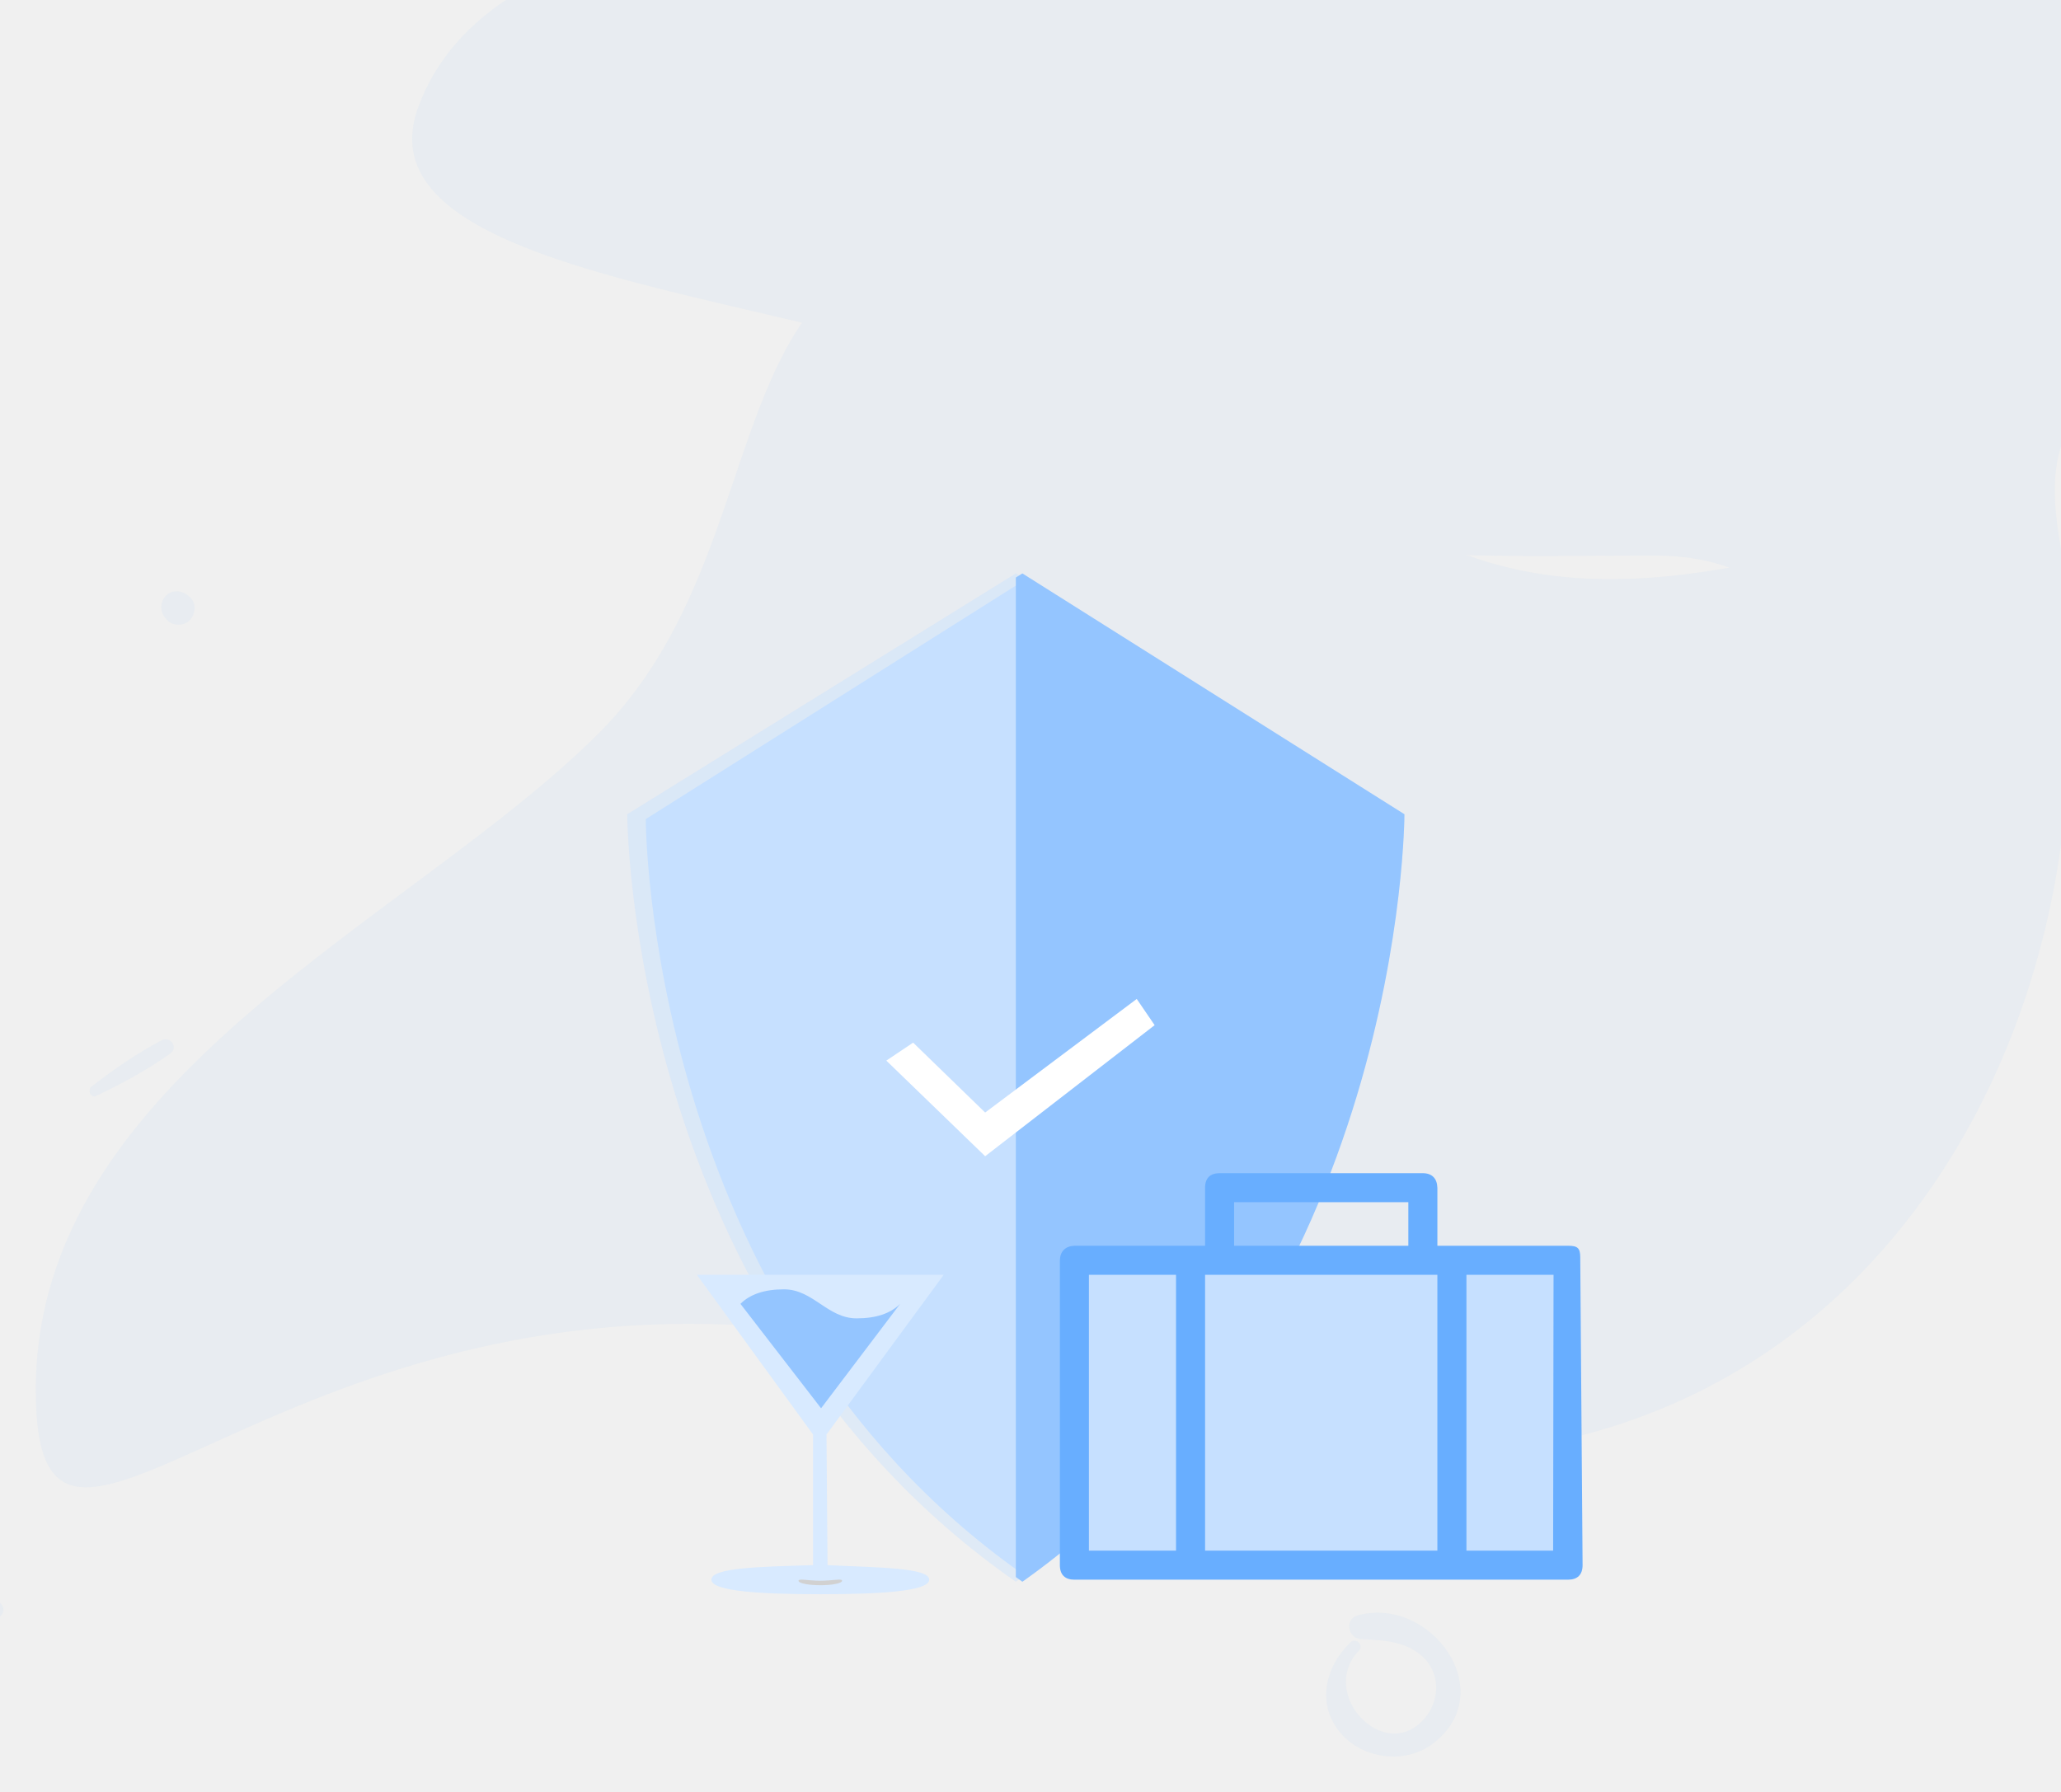
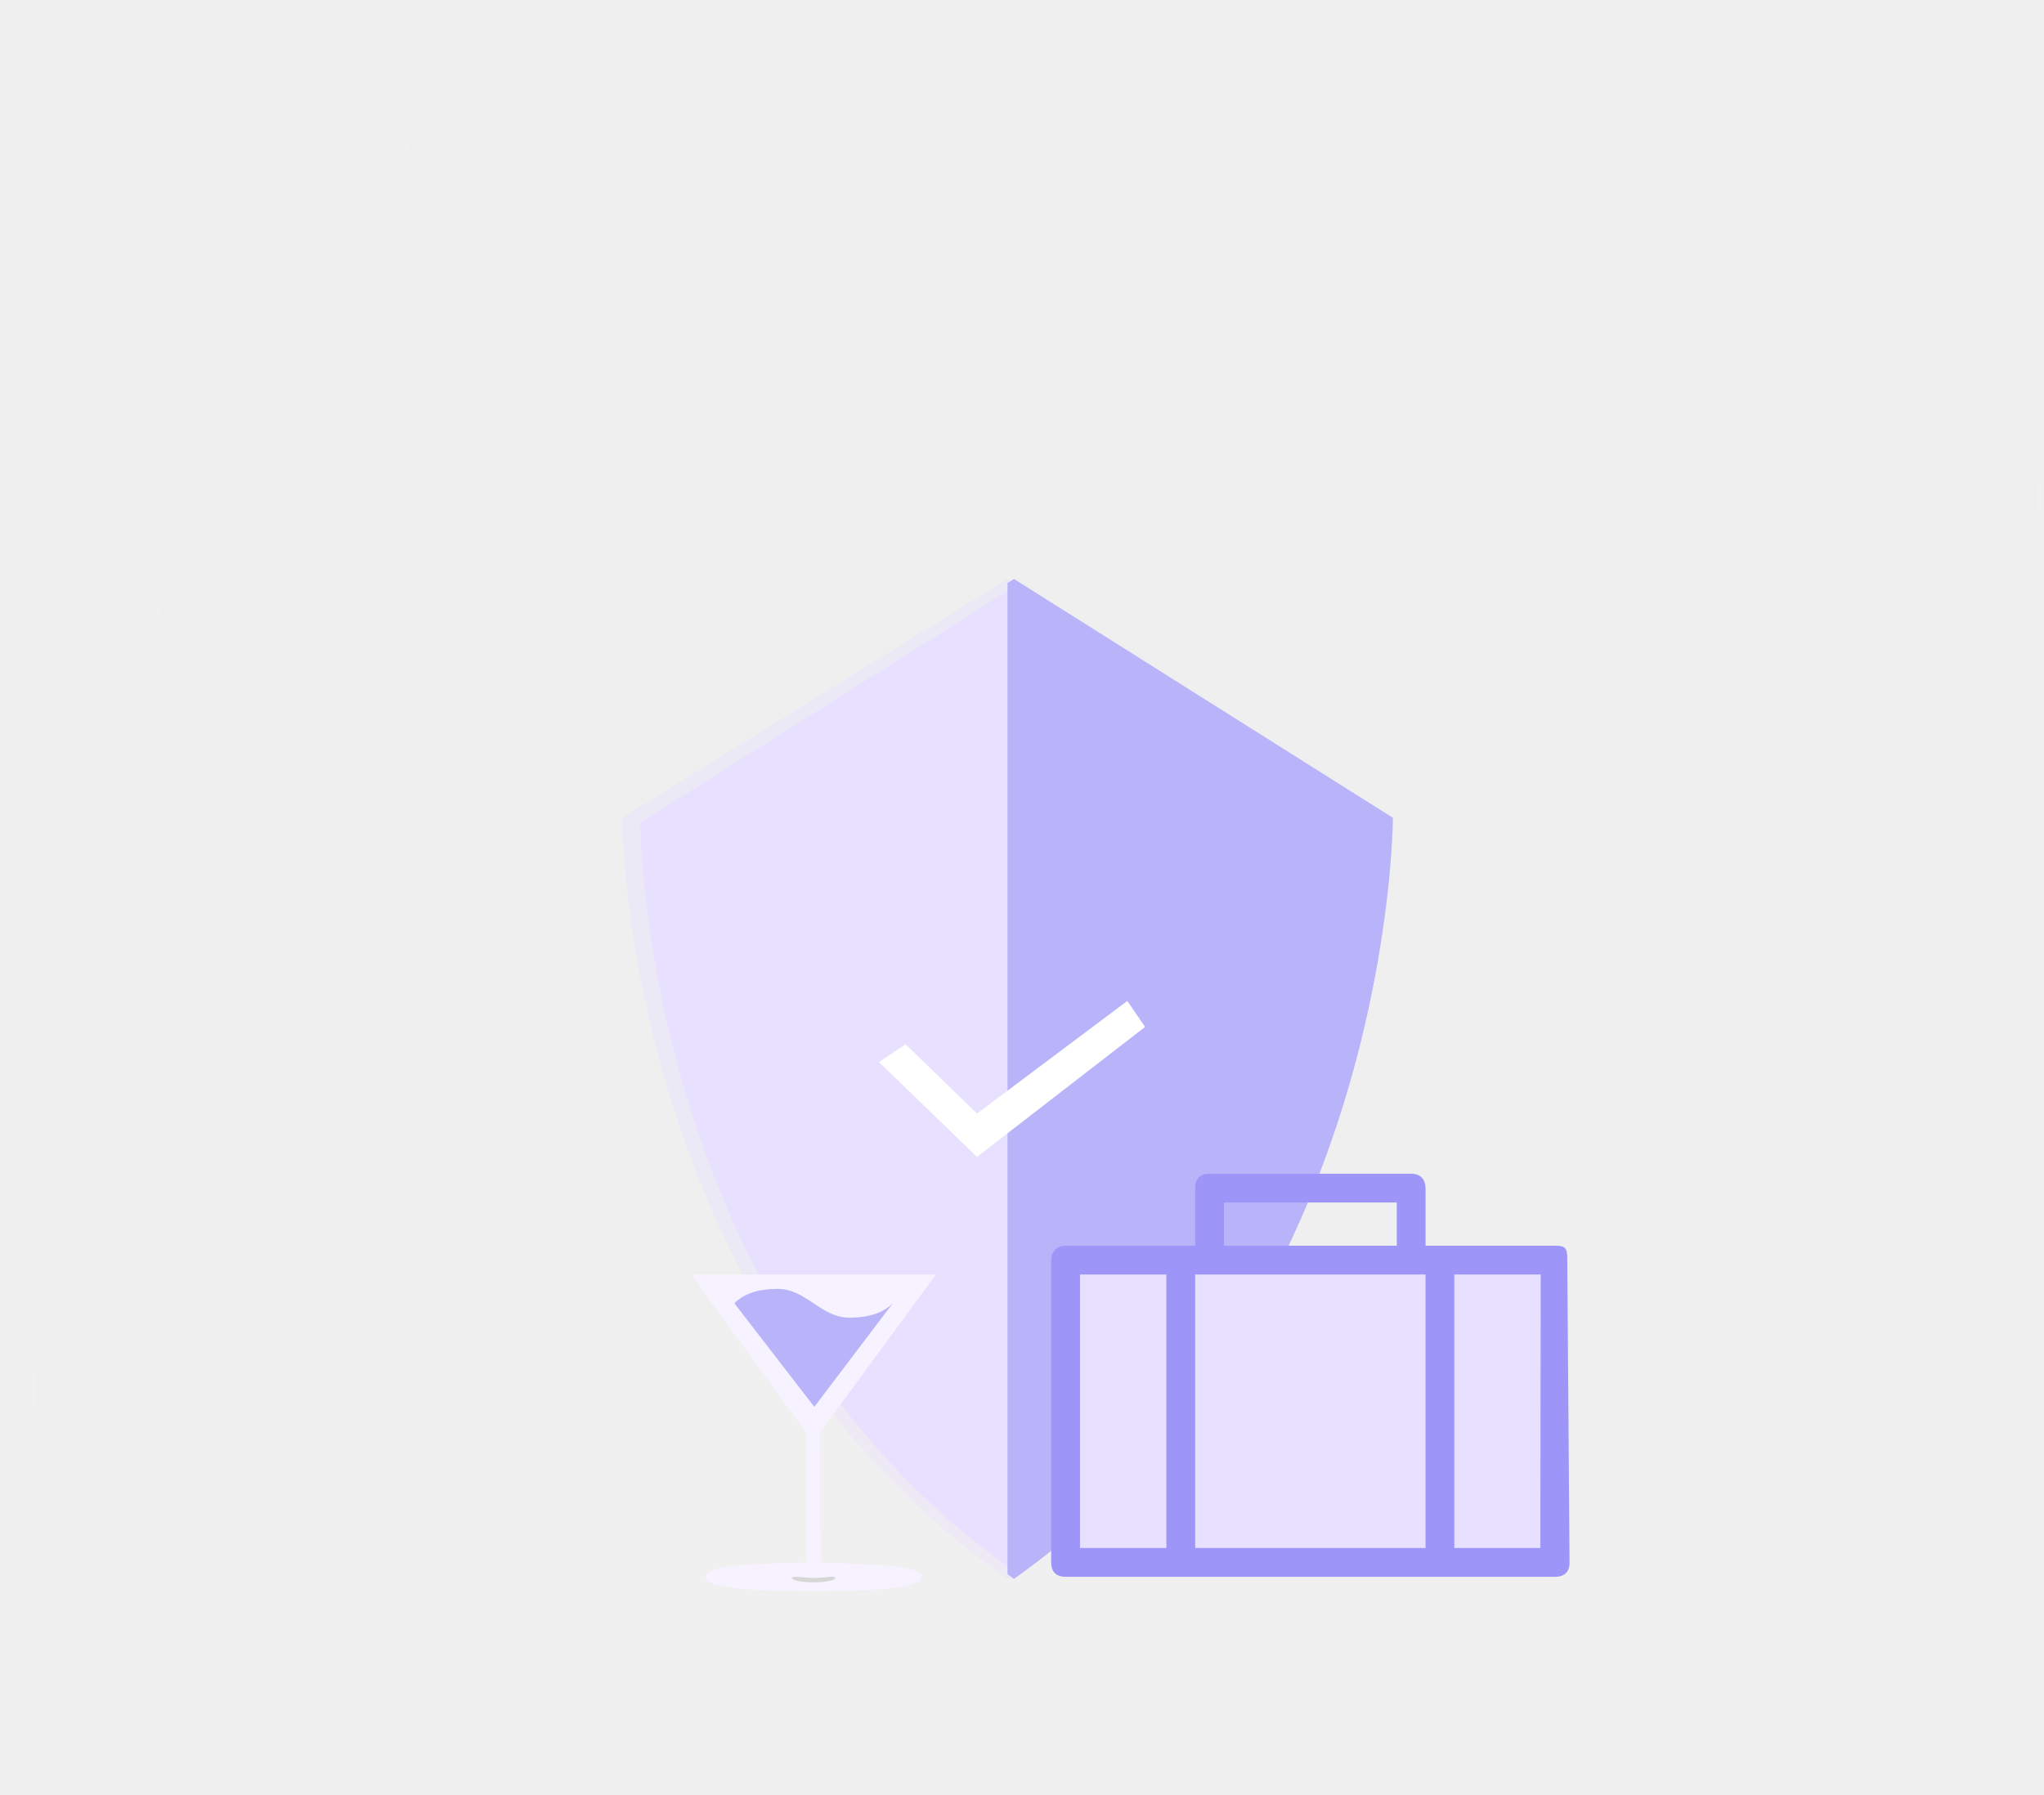
- <svg xmlns="http://www.w3.org/2000/svg" width="115" height="100" viewBox="0 0 115 100">
-   <g fill="none" fill-rule="evenodd" transform="translate(-1578 -688)">
-     <g fill="#3792FC" fill-rule="nonzero" opacity=".05" transform="translate(1572 683)">
-       <path d="M87.633,47.205 C98.633,47.205 117.633,47.205 121.633,36.205 C125.633,25.205 92.375,25.85 84.633,18.108 C76.891,10.366 64.408,11.205 52.633,11.205 C40.858,11.205 43.089,-1.773 33.633,0.205 C24.177,2.183 32.633,12.096 29.633,18.108 C29.633,21.845 29.633,31.544 29.633,47.205 C55.966,47.205 75.299,47.205 87.633,47.205 Z" transform="rotate(180 75.483 23.603)" />
-       <path d="M64.714,82.567 C103.978,68.606 121.428,100.017 121.428,82.567 C121.428,65.116 100.488,56.391 90.017,45.921 C79.547,35.451 84.129,18 68.204,18 C52.279,18 60.302,27.782 42.901,35.451 C25.5,43.119 8,23.235 8,45.921 C8,68.606 25.451,96.527 64.714,82.567 Z" transform="matrix(-1 0 0 1 129.428 0)" />
-       <path d="M11.369 66.156C12.781 65.482 14.228 64.703 15.501 63.79 15.968 63.454 15.508 62.8 15.016 63.059 13.657 63.772 12.328 64.693 11.117 65.63 10.868 65.817 11.048 66.309 11.369 66.156L11.369 66.156zM104.083 79.888C103.789 78.351 103.405 76.753 102.844 75.289 102.64 74.753 101.889 75.03 102.014 75.573 102.356 77.071 102.91 78.587 103.509 79.999 103.63 80.286 104.152 80.237 104.083 79.888L104.083 79.888zM16.596 38.325C16.568 38.301 16.544 38.277 16.516 38.256 16.167 37.945 15.592 37.886 15.253 38.256 14.91 38.63 14.921 39.145 15.253 39.519 15.277 39.547 15.301 39.571 15.322 39.599 15.634 39.952 16.281 39.941 16.596 39.599 16.907 39.256 16.969 38.657 16.596 38.325L16.596 38.325zM97.009 43.762C97.096 43.189 97.08 42.646 97.397 42.141 98.037 41.138 98.943 41.388 99.821 41.831 100.715 42.283 101.559 42.55 102.528 42.132 104.045 41.476 104.76 39.186 103.31 38.108 102.842 37.757 102.378 38.334 102.441 38.777 102.528 39.391 102.834 40.072 102.307 40.599 101.601 41.305 100.773 40.712 100.067 40.394 99.307 40.051 98.496 39.976 97.715 40.294 96.365 40.841 95.383 42.671 96.457 43.908 96.607 44.079 96.971 44 97.009 43.762L97.009 43.762zM81.353 96.657C79.966 97.989 79.441 100.062 80.762 101.665 82.006 103.173 84.421 103.488 85.974 102.289 89.732 99.387 85.814 94.043 81.762 95.148 81.011 95.353 81.199 96.425 81.939 96.464 83.122 96.53 84.393 96.574 85.338 97.409 86.355 98.299 86.377 99.807 85.543 100.835 83.332 103.549 79.496 99.553 81.818 97.121 82.116 96.817 81.663 96.364 81.353 96.657L81.353 96.657zM.01 92.819C.443 94.428.918 96.019 1.417 97.609 1.534 97.99 1.897 98.113 2.226 97.887 3.52 97.007 4.81 96.146 6.038 95.172 6.273 94.983 6.221 94.607 5.991 94.447 4.555 93.463 2.621 92.009.8 92 .339 91.995.014 92.649.485 92.918 1.219 93.341 2.099 93.492 2.885 93.816 3.788 94.193 4.687 94.635 5.487 95.205 5.506 94.941 5.525 94.678 5.539 94.414 4.17 95.256 2.88 96.202 1.581 97.143 1.836 97.195 2.094 97.247 2.348 97.299 1.793 95.727 1.224 94.169.607 92.621.476 92.296-.08 92.475.01 92.819L.01 92.819z" />
+ <svg xmlns="http://www.w3.org/2000/svg" width="115" height="101" viewBox="0 0 115 101" fill="none">
+   <g clip-path="url(#clip0)">
+     <g opacity="0.05">
+       <path opacity="0.05" d="M57.332 -4.417C46.332 -4.417 27.332 -4.417 23.332 6.583C19.332 17.583 52.59 16.938 60.332 24.68C68.074 32.422 80.557 31.583 92.332 31.583C104.107 31.583 101.876 44.561 111.332 42.583C120.788 40.605 112.332 30.692 115.332 24.68C115.332 20.943 115.332 11.244 115.332 -4.417C88.999 -4.417 69.665 -4.417 57.332 -4.417Z" fill="#675AF6" />
+       <path opacity="0.05" d="M58.715 78.149C19.452 64.189 2.001 95.599 2.001 78.149C2.001 60.698 22.942 51.973 33.412 41.503C43.883 31.032 39.3 13.582 55.225 13.582C71.15 13.582 63.127 23.364 80.529 31.032C97.93 38.701 115.43 18.817 115.43 41.503C115.43 64.189 97.979 92.109 58.715 78.149Z" fill="#675AF6" />
+       <path opacity="0.05" d="M5.369 61.738C6.781 61.064 8.228 60.285 9.501 59.372C9.968 59.036 9.508 58.382 9.016 58.642C7.657 59.354 6.328 60.275 5.117 61.212C4.868 61.399 5.048 61.891 5.369 61.738ZM98.083 75.47C97.789 73.933 97.405 72.335 96.844 70.871C96.64 70.335 95.889 70.612 96.014 71.155C96.356 72.653 96.91 74.169 97.509 75.581C97.63 75.868 98.152 75.819 98.083 75.47ZM10.596 33.907C10.568 33.883 10.544 33.859 10.516 33.838C10.166 33.527 9.592 33.468 9.253 33.838C8.91 34.212 8.921 34.727 9.253 35.101C9.277 35.129 9.301 35.153 9.322 35.181C9.634 35.534 10.281 35.523 10.596 35.181C10.907 34.838 10.969 34.239 10.596 33.907ZM91.009 39.344C91.096 38.772 91.08 38.228 91.397 37.723C92.037 36.72 92.943 36.971 93.821 37.413C94.715 37.865 95.559 38.132 96.528 37.714C98.045 37.058 98.76 34.768 97.31 33.69C96.842 33.339 96.378 33.916 96.441 34.359C96.528 34.973 96.834 35.654 96.307 36.181C95.601 36.887 94.773 36.294 94.067 35.976C93.307 35.633 92.496 35.558 91.715 35.876C90.365 36.423 89.383 38.253 90.457 39.49C90.608 39.661 90.971 39.582 91.009 39.344ZM75.353 92.239C73.966 93.571 73.441 95.644 74.762 97.246C76.006 98.755 78.421 99.07 79.974 97.871C83.732 94.969 79.814 89.625 75.762 90.73C75.011 90.935 75.199 92.007 75.939 92.046C77.122 92.112 78.393 92.156 79.338 92.991C80.355 93.881 80.377 95.389 79.543 96.418C77.332 99.131 73.496 95.135 75.818 92.703C76.116 92.399 75.663 91.946 75.353 92.239ZM-5.99 88.401C-5.557 90.01 -5.082 91.601 -4.583 93.191C-4.466 93.572 -4.103 93.695 -3.774 93.469C-2.48 92.589 -1.19 91.728 0.038 90.754C0.273 90.566 0.221 90.189 -0.009 90.029C-1.445 89.046 -3.379 87.591 -5.2 87.582C-5.661 87.577 -5.986 88.231 -5.515 88.5C-4.781 88.923 -3.901 89.074 -3.115 89.398C-2.212 89.775 -1.313 90.217 -0.513 90.787C-0.494 90.523 -0.475 90.26 -0.461 89.996C-1.83 90.838 -3.12 91.784 -4.419 92.725C-4.165 92.777 -3.906 92.829 -3.652 92.881C-4.207 91.309 -4.776 89.751 -5.393 88.203C-5.524 87.879 -6.08 88.057 -5.99 88.401Z" fill="#675AF6" />
    </g>
-     <g transform="translate(1613 720)">
-       <g fill-rule="nonzero">
-         <path fill="#C6E0FF" d="M21.682,0 L0,13.438 C0,13.438 0,41.155 21.682,56.271 C43.365,41.155 43.365,13.438 43.365,13.438 L21.682,0 Z" opacity=".4" />
-         <path fill="#C6E0FF" d="M21.941,0.516 L1.032,13.71 C1.032,13.71 1.032,40.917 21.941,55.755 C42.849,40.914 42.849,13.71 42.849,13.71 L21.941,0.516 Z" />
-         <path fill="#94C5FF" d="M22.047,0 L21.682,0.229 L21.682,56.009 C21.803,56.096 21.924,56.185 22.047,56.271 C43.365,41.153 43.365,13.44 43.365,13.44 L22.047,0 Z" />
-         <polygon fill="#FFF" points="19.97 30.086 28.428 23.747 29.426 25.21 19.97 32.524 14.455 27.188 15.952 26.185" />
-       </g>
-       <g transform="translate(24.139 33.47)">
-         <path fill="#68AEFF" fill-rule="nonzero" d="M20.254,-2.84217094e-14 C20.763,0.004 21.047,0.291 21.064,0.81 L21.064,0.81 L21.064,4.051 L28.356,4.051 C28.88,4.051 29.036,4.169 29.036,4.703 L29.036,4.703 L29.166,21.874 C29.166,22.409 28.88,22.685 28.356,22.685 L28.356,22.685 L0.81,22.685 C0.286,22.685 0,22.409 0,21.874 L0,21.874 L0,4.861 C0.016,4.354 0.313,4.072 0.81,4.051 L0.81,4.051 L8.102,4.051 L8.102,0.81 C8.102,0.276 8.387,-2.84217094e-14 8.912,-2.84217094e-14 L8.912,-2.84217094e-14 Z M19.444,1.62 L9.722,1.62 L9.722,4.051 L19.444,4.051 L19.444,1.62 Z" />
-         <polygon fill="#C6E0FF" points="21.064 5.671 21.064 21.064 8.102 21.064 8.102 5.671" />
-         <polygon fill="#C6E0FF" points="1.62 5.671 6.481 5.671 6.481 21.064 1.62 21.064" />
-         <polygon fill="#C6E0FF" points="27.523 21.064 22.685 21.064 22.685 5.671 27.546 5.671" />
-       </g>
-       <g transform="translate(3.885 39.142)">
-         <path fill="#D8EAFF" fill-rule="nonzero" d="M0,0 L6.481,8.912 L6.481,16.203 C3.461,16.289 0.81,16.349 0.81,17.013 C0.81,17.678 3.696,17.824 6.886,17.824 C10.077,17.824 12.963,17.678 12.963,17.013 C12.963,16.349 10.179,16.337 7.291,16.203 L7.232,8.912 L13.773,0 L0,0 Z" />
-         <path fill="#D1D1D1" fill-rule="nonzero" d="M6.886,17.323 C7.558,17.323 8.102,17.211 8.102,17.073 C8.102,16.934 7.558,17.073 6.886,17.073 C6.215,17.073 5.671,16.934 5.671,17.073 C5.671,17.211 6.215,17.323 6.886,17.323 Z" />
-         <path fill="#94C5FF" d="M6.93,7.448 L2.43,1.62 C2.971,1.08 3.781,0.81 4.861,0.81 C6.481,0.81 7.291,2.43 8.912,2.43 C9.992,2.43 10.802,2.16 11.342,1.62 L6.93,7.448 Z" />
-       </g>
-     </g>
+     <path opacity="0.4" d="M56.682 32.582L35 46.02C35 46.02 35 73.737 56.682 88.853C78.365 73.737 78.365 46.02 78.365 46.02L56.682 32.582Z" fill="#E8E0FF" />
+     <path d="M56.939 33.099L36.031 46.292C36.031 46.292 36.031 73.499 56.939 88.337C77.847 73.497 77.847 46.292 77.847 46.292L56.939 33.099Z" fill="#E8E0FF" />
+     <path d="M57.048 32.582L56.684 32.811V88.591C56.804 88.678 56.925 88.767 57.048 88.853C78.366 73.735 78.366 46.022 78.366 46.022L57.048 32.582Z" fill="#B9B3F9" />
+     <path d="M54.968 62.668L63.426 56.329L64.424 57.792L54.968 65.106L49.453 59.77L50.95 58.767L54.968 62.668Z" fill="white" />
+     <path d="M79.395 66.052C79.904 66.056 80.188 66.343 80.205 66.862V70.103H87.496C88.021 70.103 88.177 70.221 88.177 70.755L88.307 87.926C88.307 88.461 88.021 88.736 87.496 88.736H59.951C59.426 88.736 59.141 88.461 59.141 87.926V70.913C59.157 70.406 59.454 70.123 59.951 70.103H67.242V66.862C67.242 66.328 67.528 66.052 68.052 66.052H79.395ZM78.585 67.672H68.863V70.103H78.585V67.672Z" fill="#9D95F8" />
+     <path fill-rule="evenodd" clip-rule="evenodd" d="M80.204 71.723V87.116H67.242V71.723H80.204Z" fill="#E8E0FF" />
+     <path fill-rule="evenodd" clip-rule="evenodd" d="M60.762 71.723H65.623V87.116H60.762V71.723Z" fill="#E8E0FF" />
+     <path fill-rule="evenodd" clip-rule="evenodd" d="M86.662 87.116H81.824V71.723H86.685L86.662 87.116Z" fill="#E8E0FF" />
+     <path d="M38.887 71.724L45.368 80.635V87.927C42.347 88.013 39.697 88.073 39.697 88.737C39.697 89.402 42.582 89.547 45.773 89.547C48.964 89.547 51.849 89.402 51.849 88.737C51.849 88.073 49.066 88.06 46.178 87.927L46.119 80.635L52.66 71.724H38.887Z" fill="#F6F2FF" />
+     <path d="M45.774 89.047C46.445 89.047 46.989 88.935 46.989 88.797C46.989 88.659 46.445 88.797 45.774 88.797C45.103 88.797 44.559 88.659 44.559 88.797C44.559 88.935 45.103 89.047 45.774 89.047Z" fill="#D6D6D6" />
+     <path fill-rule="evenodd" clip-rule="evenodd" d="M45.816 79.172L41.316 73.344C41.856 72.804 42.667 72.534 43.747 72.534C45.367 72.534 46.177 74.154 47.798 74.154C48.878 74.154 49.688 73.885 50.228 73.344L45.816 79.172Z" fill="#B9B3F9" />
  </g>
+   <defs>
+     <clipPath id="clip0">
+       <rect width="115" height="100" fill="white" transform="translate(0 0.582031)" />
+     </clipPath>
+   </defs>
</svg>
